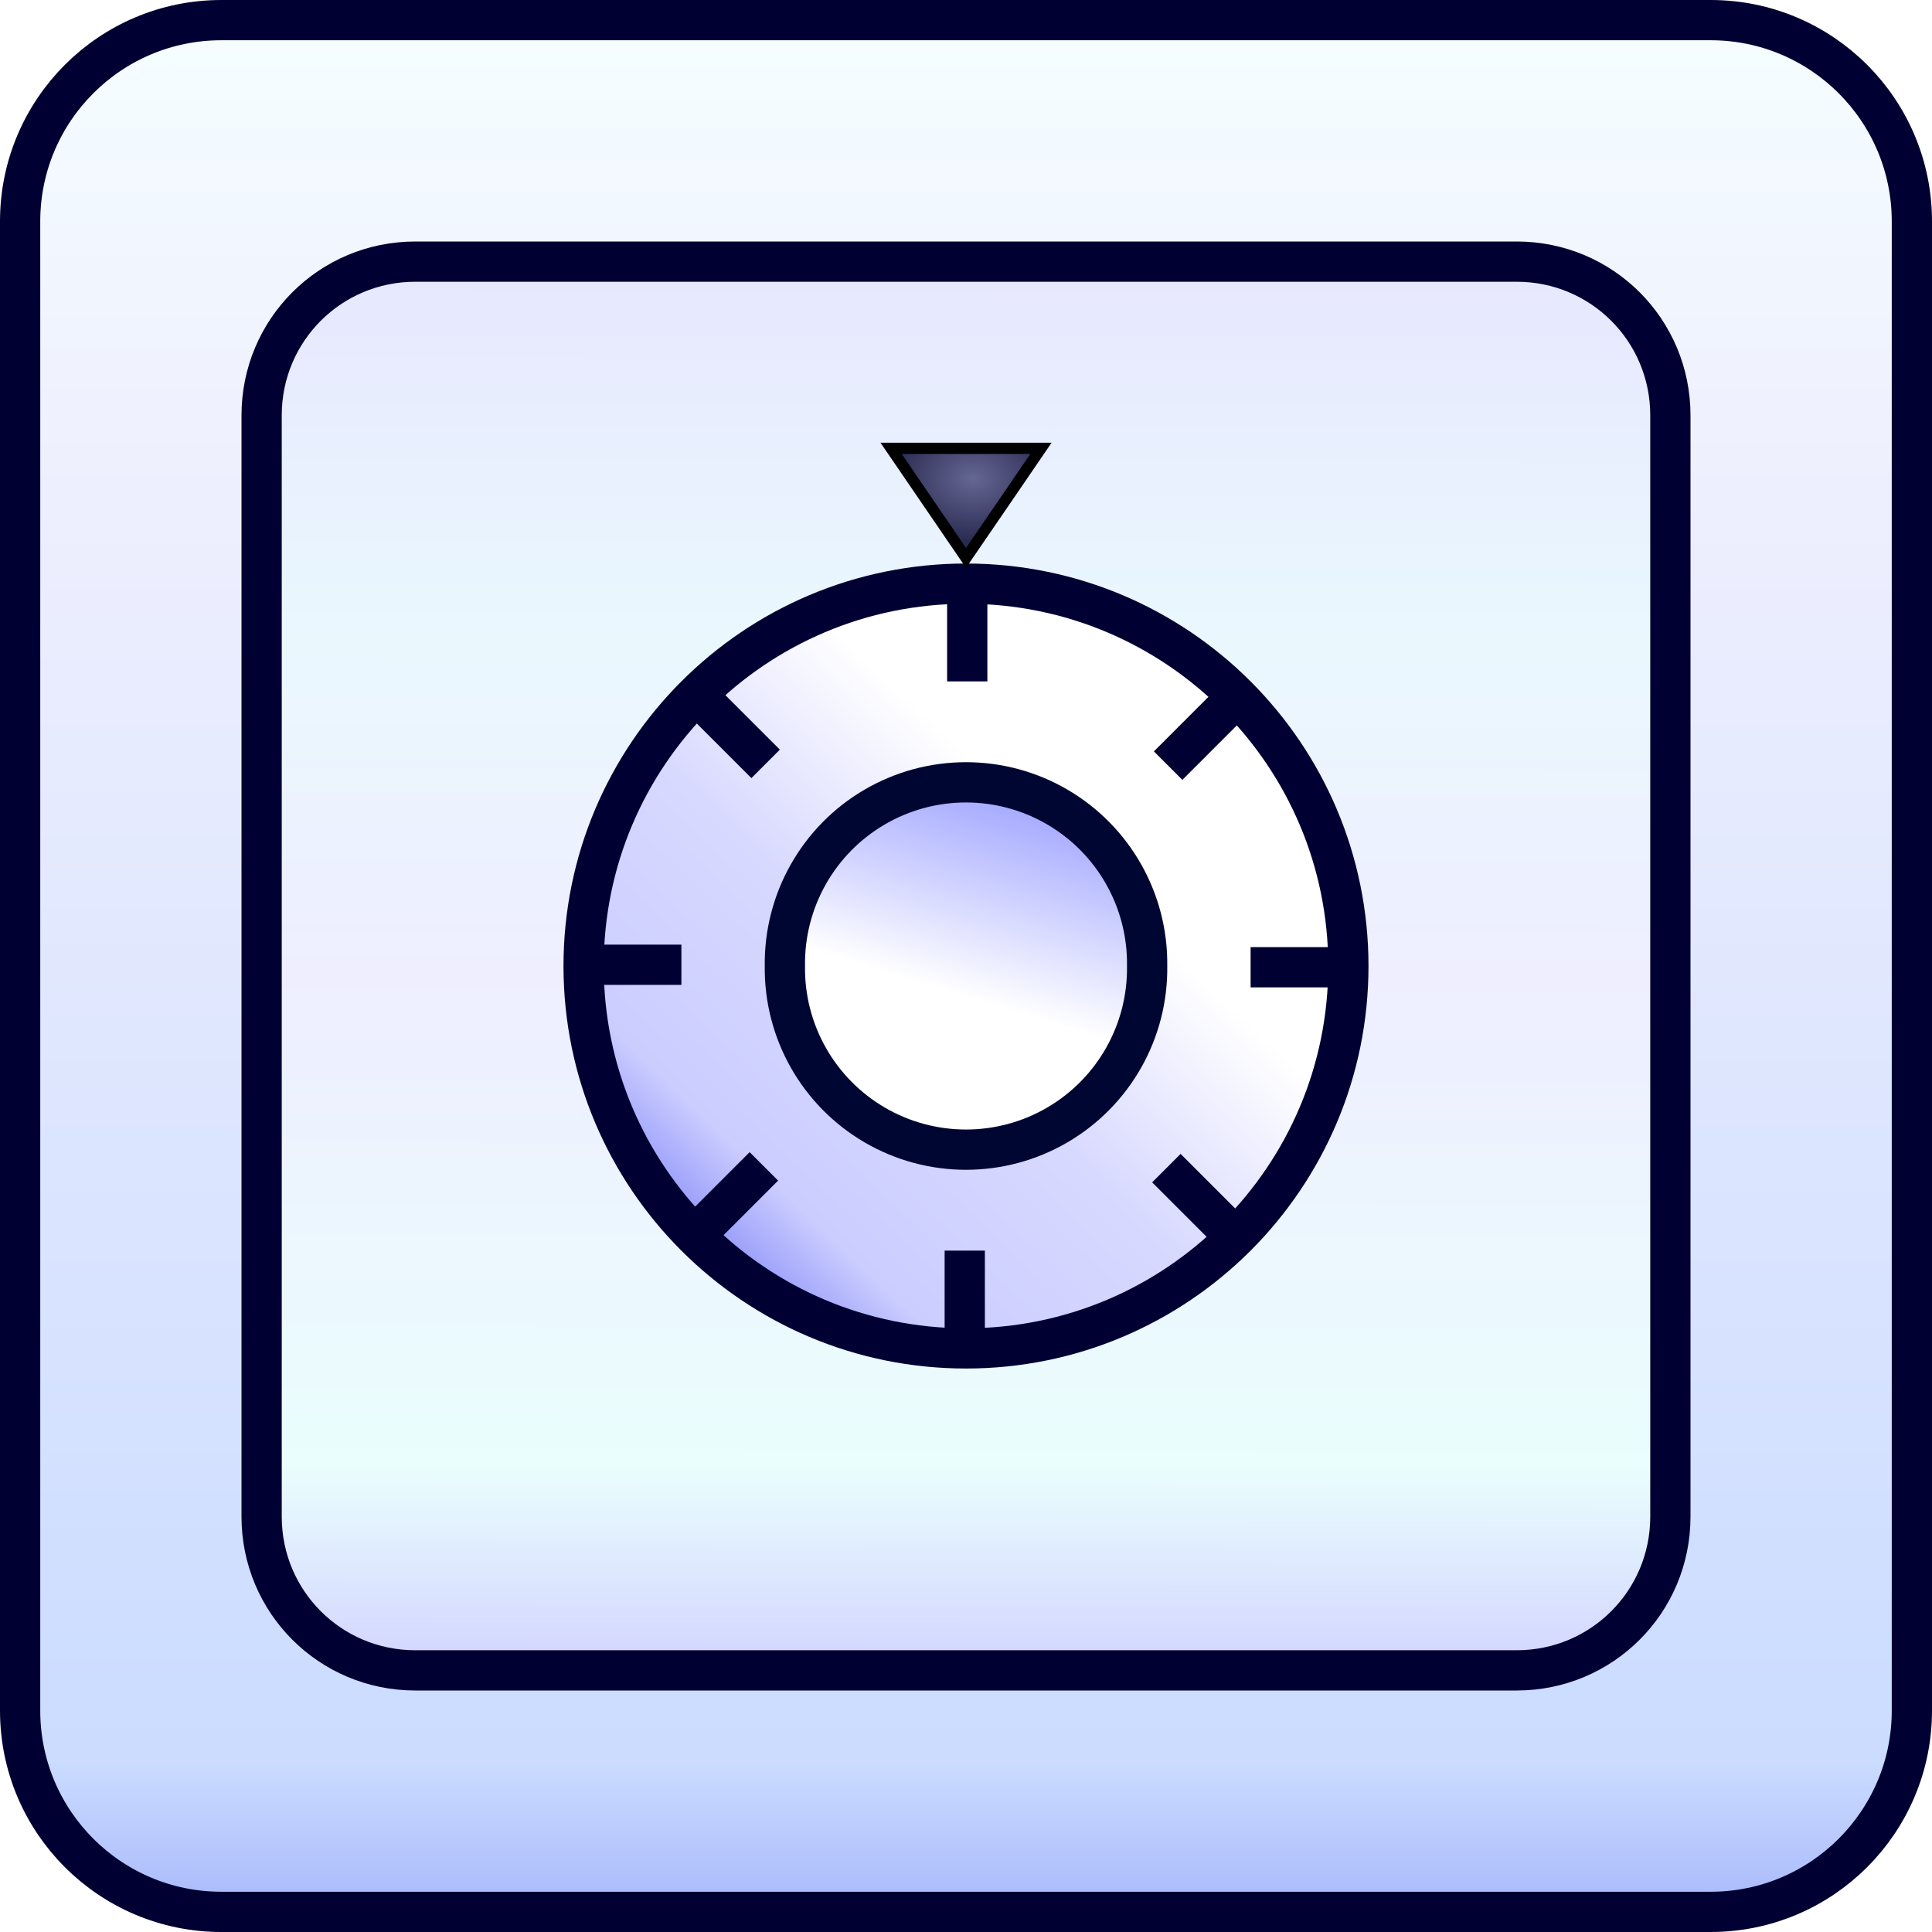
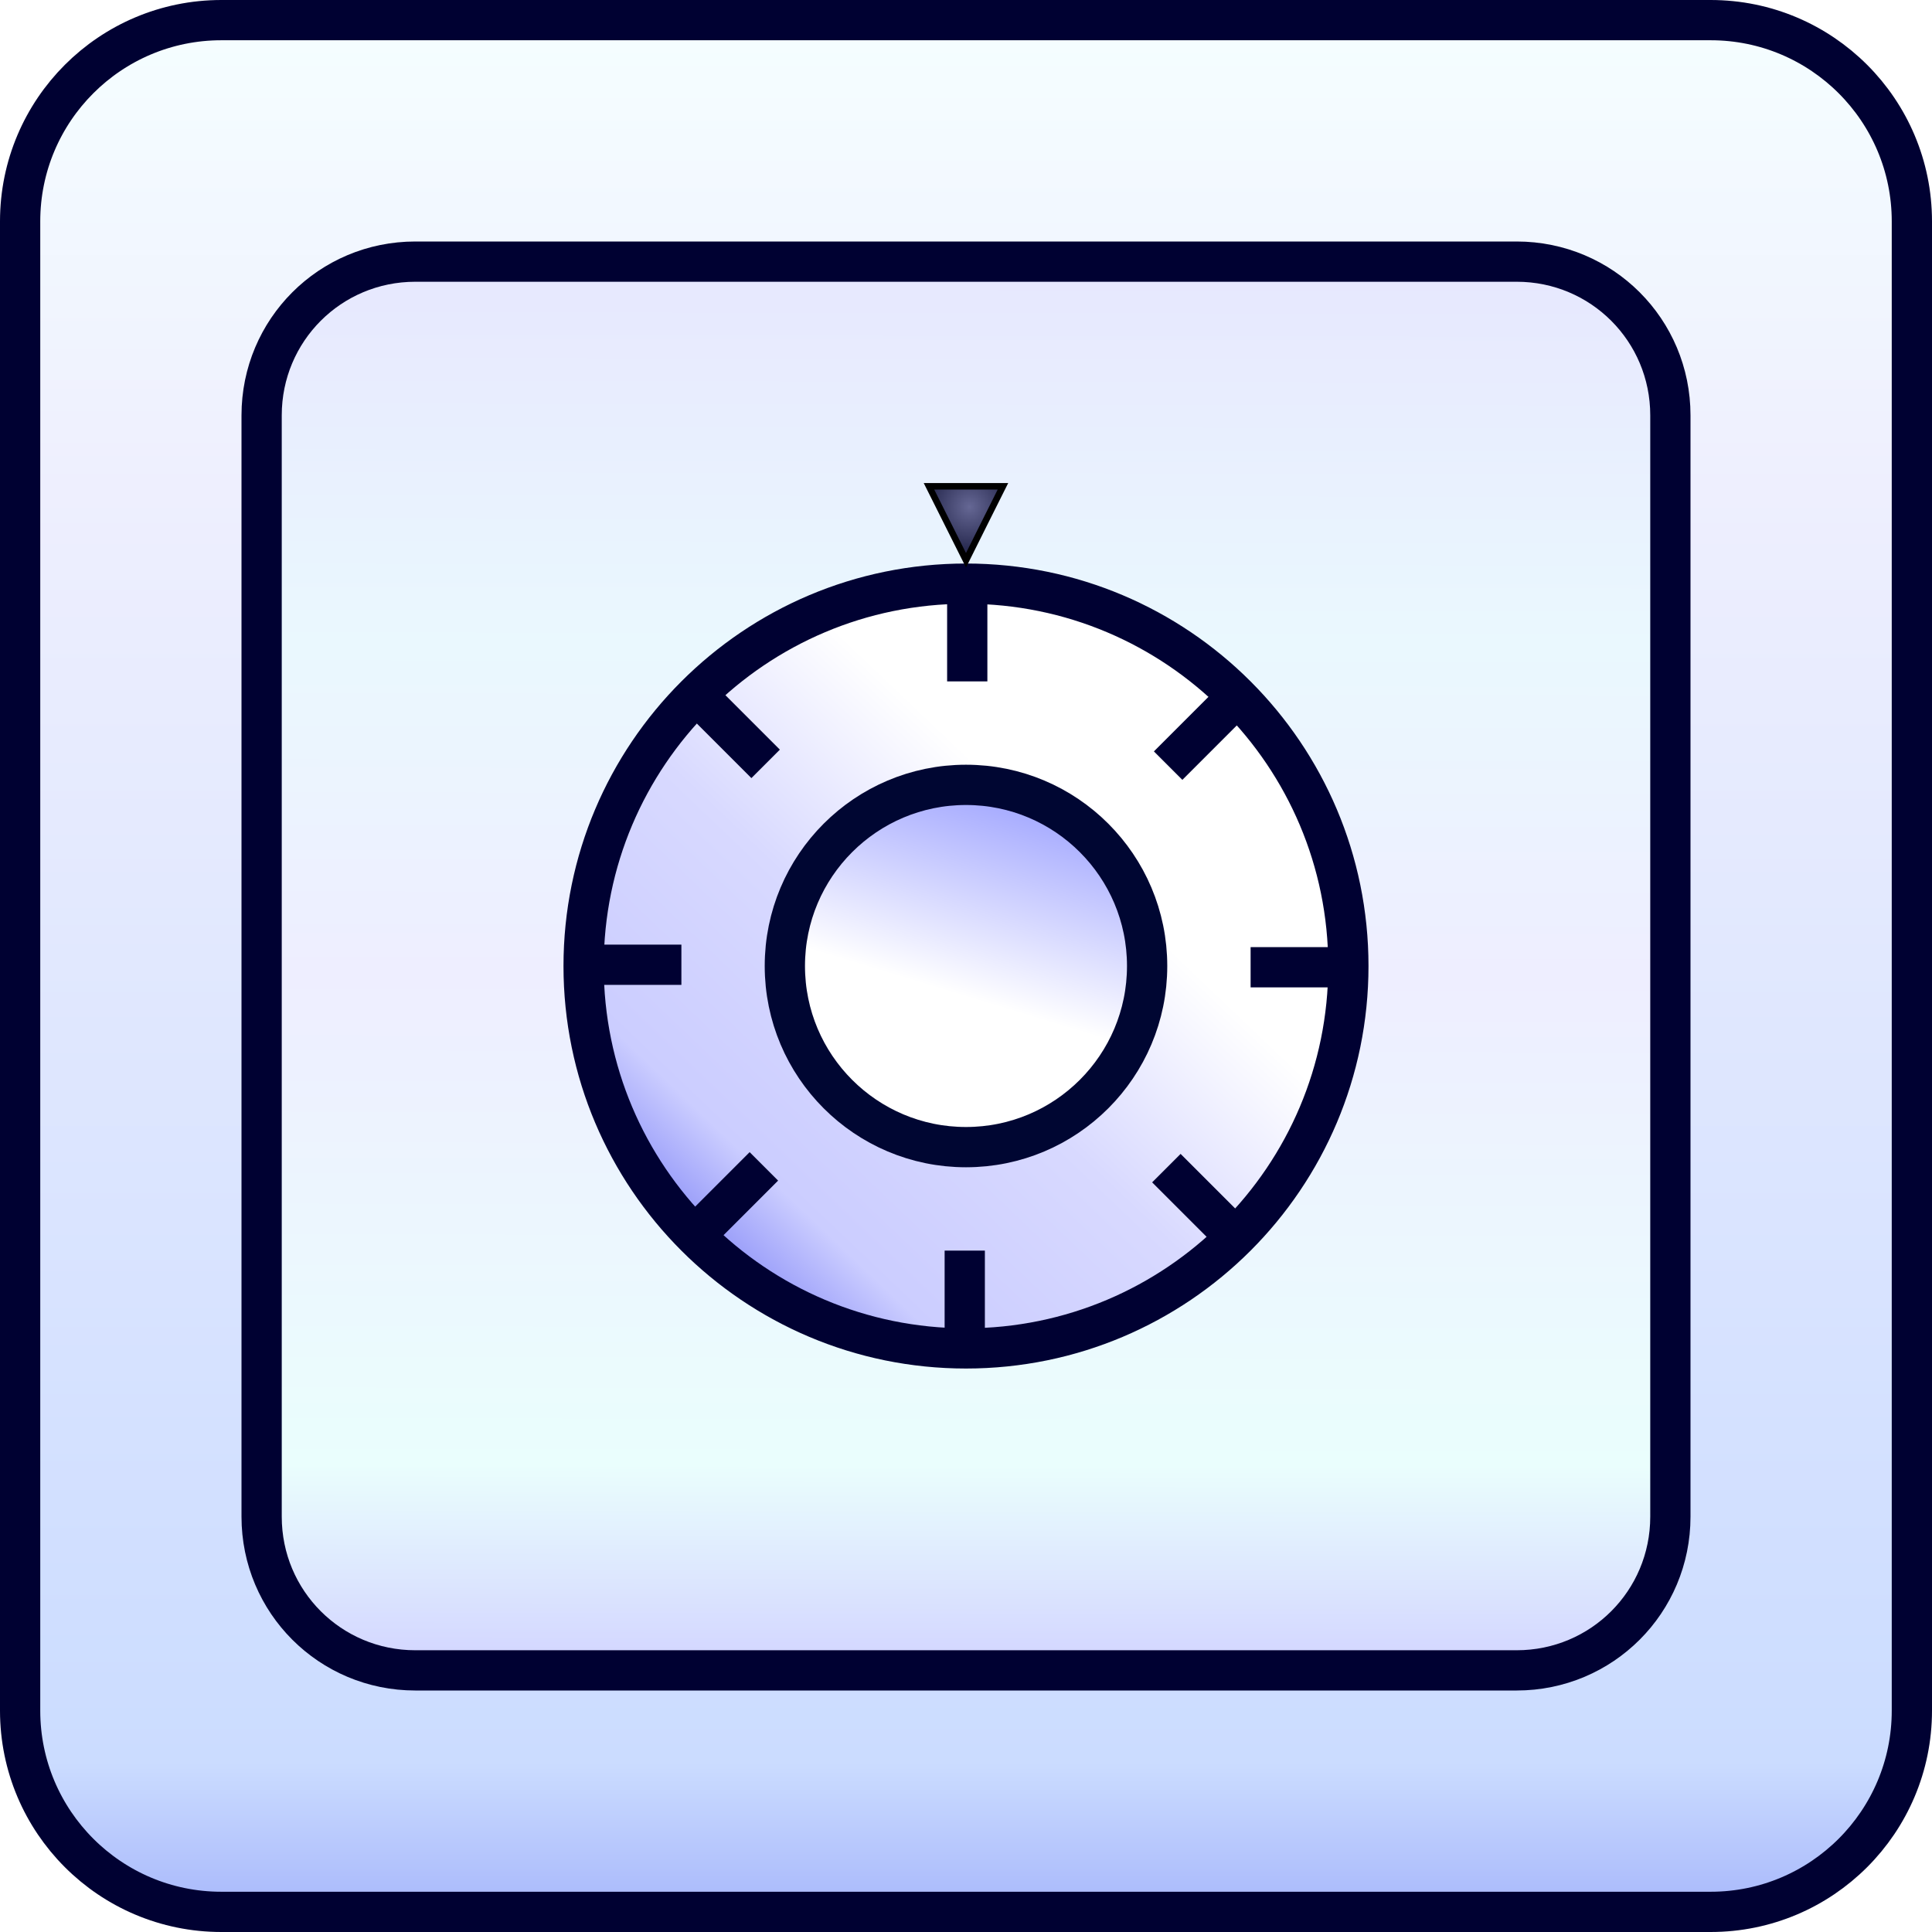
<svg xmlns="http://www.w3.org/2000/svg" xmlns:ns1="http://www.openswatchbook.org/uri/2009/osb" xmlns:xlink="http://www.w3.org/1999/xlink" width="48" height="48" id="svg2991" version="1.1">
  <defs id="defs2993">
    <linearGradient id="linearGradient5675">
      <stop style="stop-color:#0019a1;stop-opacity:1;" offset="0" id="stop5677" />
      <stop id="stop5683" offset="0.04" style="stop-color:#9fa4ff;stop-opacity:1;" />
      <stop style="stop-color:#ffffff;stop-opacity:1;" offset="1" id="stop5679" />
    </linearGradient>
    <linearGradient id="linearGradient5655">
      <stop id="stop5673" offset="0" style="stop-color:#6167f3;stop-opacity:1;" />
      <stop id="stop5663" offset="0.277" style="stop-color:#cbcdff;stop-opacity:1;" />
      <stop style="stop-color:#d8d9ff;stop-opacity:1;" offset="0.65" id="stop5665" />
      <stop style="stop-color:#ffffff;stop-opacity:1;" offset="1" id="stop5659" />
    </linearGradient>
    <linearGradient id="linearGradient5384">
      <stop style="stop-color:#656794;stop-opacity:1;" offset="0" id="stop5386" />
      <stop id="stop5392" offset="1" style="stop-color:#292b51;stop-opacity:1;" />
    </linearGradient>
    <linearGradient id="linearGradient5338">
      <stop style="stop-color:#e7e8fe;stop-opacity:1;" offset="0" id="stop5340" />
      <stop id="stop5653" offset="0.265" style="stop-color:#eaf8fe;stop-opacity:1;" />
      <stop id="stop5350" offset="0.504" style="stop-color:#eeeeff;stop-opacity:1;" />
      <stop id="stop5346" offset="0.859" style="stop-color:#eafefd;stop-opacity:1;" />
      <stop style="stop-color:#d3d6ff;stop-opacity:1;" offset="1" id="stop5342" />
    </linearGradient>
    <linearGradient id="linearGradient5312">
      <stop style="stop-color:#a7b7fb;stop-opacity:1;" offset="0" id="stop5314" />
      <stop id="stop5352" offset="0.081" style="stop-color:#cbdcff;stop-opacity:1;" />
      <stop id="stop5320" offset="0.752" style="stop-color:#eeeffe;stop-opacity:1;" />
      <stop style="stop-color:#f5feff;stop-opacity:1;" offset="1" id="stop5316" />
    </linearGradient>
    <linearGradient id="linearGradient5302" ns1:paint="solid">
      <stop style="stop-color:#000000;stop-opacity:1;" offset="0" id="stop5304" />
    </linearGradient>
    <filter color-interpolation-filters="sRGB" height="1" width="1" y="0" x="0" id="gradient">
      <feImage id="feImage5560" result="z" xlink:href="#symbolz" />
      <feComponentTransfer id="feComponentTransfer5562" result="invz" in="z">
        <feFuncR id="feFuncR5564" exponent="-1" amplitude="0.01" type="gamma" />
      </feComponentTransfer>
      <feImage id="feImage5566" result="x" xlink:href="#symbolx" />
      <feComposite id="feComposite5568" k4="0.5" k2="-35.211" k1="70.423" operator="arithmetic" result="pf" in2="x" in="invz" k3="0" />
      <feComposite id="feComposite5570" k4="0.5" k2="-0.568" k1="1.136" operator="arithmetic" result="zpf" in2="pf" in="z" k3="0" />
      <feComposite id="feComposite5572" k4="0.625" k3="-1.25" k2="1" operator="arithmetic" result="r" in2="zpf" in="x" k1="0" />
      <feComposite id="feComposite5574" k4="0.5" k2="-35.211" k1="70.423" operator="arithmetic" result="c" in2="r" in="invz" k3="0" />
      <feComposite id="feComposite5576" k4="-0.5" k3="1" k2="1" operator="arithmetic" result="pf" in2="c" in="pf" k1="0" />
      <feComposite id="feComposite5578" k4="0.5" k2="-0.71" k1="1.42" operator="arithmetic" result="zpf" in2="pf" in="z" k3="0" />
      <feComposite id="feComposite5580" k4="0.5" k3="-1" k2="1" operator="arithmetic" result="r" in2="zpf" in="x" k1="0" />
      <feComposite id="feComposite5582" k4="0.5" k2="-35.211" k1="70.423" operator="arithmetic" result="c" in2="r" in="invz" k3="0" />
      <feComposite id="feComposite5584" k4="-0.5" k3="1" k2="1" operator="arithmetic" result="pf" in2="c" in="pf" k1="0" />
      <feColorMatrix id="feColorMatrix5586" values="0.98 0 0 0 0.01  0 0 0 0 1  0 0 0 0 0  0 0 0 1 0" type="matrix" result="f" in="pf" />
      <feImage id="feImage5588" result="xoffset" xlink:href="#symbolxoffset" />
      <feComposite id="feComposite5590" k3="0.5" k2="0.5" operator="arithmetic" result="fp" in2="xoffset" in="f" k1="0" k4="0" />
      <feImage id="feImage5592" result="stops" xlink:href="#symbolstops" />
      <feDisplacementMap id="feDisplacementMap5594" yChannelSelector="G" xChannelSelector="R" scale="300" in2="fp" in="stops" />
    </filter>
    <g id="symbolxoffset">
      <linearGradient id="gradientxoffset">
        <stop id="stop5553" stop-color="#F00" offset="0" />
        <stop id="stop5555" stop-color="#000" offset="1" />
      </linearGradient>
      <rect id="rect5557" height="150" width="150" x="0" y="0" style="fill:url(#gradientxoffset)" />
    </g>
    <g id="symbolstops">
      <linearGradient x2="0.99" x1="0.01" id="gradientstops">
        <stop id="stop5541" stop-color="#f00" offset="0" />
        <stop id="stop5543" stop-color="#0f0" offset="0.33" />
        <stop id="stop5545" stop-color="#00f" offset="0.67" />
        <stop id="stop5547" stop-opacity="0" stop-color="#000" offset="1" />
      </linearGradient>
      <rect id="rect5549" height="150" width="150" x="0" y="0" style="fill:url(#gradientstops)" />
    </g>
    <g id="symbolx">
      <linearGradient id="gradientx">
        <stop id="stop5533" stop-color="#000" offset="0" />
        <stop id="stop5535" stop-color="#F00" offset="1" />
      </linearGradient>
      <rect id="rect5537" height="150" width="150" x="0" y="0" style="fill:url(#gradientx)" />
    </g>
    <g id="symbolz">
      <radialGradient r="0.71" id="gradientz">
        <stop id="stop5523" stop-color="rgb(1%,0%,0%)" offset="0" />
        <stop id="stop5525" stop-color="rgb(1%,0%,0%)" offset="0.01" />
        <stop id="stop5527" stop-color="#f00" offset="1" />
      </radialGradient>
      <rect id="rect5529" height="150" width="150" x="0" y="0" style="fill:url(#gradientz)" />
    </g>
-     <radialGradient xlink:href="#linearGradient5384" id="radialGradient3827" gradientUnits="userSpaceOnUse" gradientTransform="matrix(0.8270606,0,0,0.6150053,1.342811,468.6933)" cx="27.611" cy="11.71" fx="27.611" fy="11.71" r="2.525" />
+     <radialGradient xlink:href="#linearGradient5384" id="radialGradient3827" gradientUnits="userSpaceOnUse" gradientTransform="matrix(0.4086655,0,0,0.4155536,12.80468,471.7253)" cx="27.611" cy="11.71" fx="27.611" fy="11.71" r="2.525" />
    <linearGradient xlink:href="#linearGradient5675" id="linearGradient3829" gradientUnits="userSpaceOnUse" x1="31.317" y1="25.657" x2="29.491" y2="31.648" />
    <linearGradient xlink:href="#linearGradient5655" id="linearGradient3831" gradientUnits="userSpaceOnUse" x1="24.67" y1="42.603" x2="37.268" y2="29.376" />
    <linearGradient xlink:href="#linearGradient5338" id="linearGradient3833" gradientUnits="userSpaceOnUse" gradientTransform="matrix(0.6853168,0,0,0.6853168,2.06986,466.0699)" x1="32.214" y1="7.085" x2="32.14" y2="57.151" />
    <linearGradient xlink:href="#linearGradient5312" id="linearGradient3835" gradientUnits="userSpaceOnUse" gradientTransform="matrix(0.7458501,0,0,0.7458501,0.1327974,464.1328)" spreadMethod="pad" x1="32.118" y1="63.646" x2="32.118" y2="0.472" />
  </defs>
  <g id="layer1" transform="translate(0,-464)">
    <rect style="fill:url(#linearGradient3835);fill-opacity:1;fill-rule:nonzero;stroke:#000132;stroke-width:1;stroke-linecap:butt;stroke-linejoin:miter;stroke-miterlimit:4;stroke-opacity:1;stroke-dasharray:none" id="rect3003" width="47" height="47" x="0.5" y="464.5" ry="5" rx="5" />
    <path id="rect3789" style="fill:url(#linearGradient3833);fill-opacity:1;stroke:#000132;stroke-width:1;stroke-miterlimit:4;stroke-opacity:1;stroke-dasharray:none" d="m 10.318,470.5 27.364,0 c 2.115,0 3.818,1.703 3.818,3.818 l 0,27.364 c 0,2.115 -1.703,3.818 -3.818,3.818 l -27.364,0 c -2.115,0 -3.818,-1.703 -3.818,-3.818 l 0,-27.364 c 0,-2.115 1.703,-3.818 3.818,-3.818 z" />
-     <path style="fill:url(#linearGradient3831);fill-opacity:1;stroke:#000132;stroke-width:1.199;stroke-miterlimit:4;stroke-opacity:1;stroke-dasharray:none" id="path3836" d="m 45.934,33.122 a 11.395,11.395 0 1 1 -22.79,0 11.395,11.395 0 1 1 22.79,0 z" transform="matrix(0.8337132,0,0,0.8337132,-4.795865,460.3864)" />
-     <path style="fill:url(#linearGradient3829);fill-opacity:1;stroke:#000632;stroke-width:1.142;stroke-miterlimit:4;stroke-opacity:1;stroke-dasharray:none" id="path3838" d="m 34.598,30.76 a 5.137,5.137 0 1 1 -10.273,0 5.137,5.137 0 1 1 10.273,0 z" transform="matrix(0.8760564,0,0,0.8760564,-1.80972,461.0524)" />
-     <path id="path3856" style="fill:url(#radialGradient3827);fill-opacity:1;stroke:#000000;stroke-width:0.279;stroke-miterlimit:4;stroke-opacity:1;stroke-dasharray:none" d="m 24,477.861 -0.93,-1.361 -0.93,-1.361 1.861,0 1.861,0 -0.93,1.361 z" />
+     <path style="fill:url(#linearGradient3831);fill-opacity:1;stroke:#000132;stroke-width:1.199;stroke-miterlimit:4;stroke-opacity:1;stroke-dasharray:none" id="path3836" d="m 45.934,33.122 c 0,6.293 -5.102,11.395 -11.395,11.395 -6.293,0 -11.395,-5.102 -11.395,-11.395 0,-6.293 5.102,-11.395 11.395,-11.395 6.293,0 11.395,5.102 11.395,11.395 z" transform="matrix(0.8337132,0,0,0.8337132,-4.795865,460.3864)" />
+     <path style="fill:url(#linearGradient3829);fill-opacity:1;stroke:#000632;stroke-width:1.142;stroke-miterlimit:4;stroke-opacity:1;stroke-dasharray:none" id="path3838" d="m 34.598,30.76 c 0,2.837 -2.3,5.137 -5.137,5.137 -2.837,0 -5.137,-2.3 -5.137,-5.137 0,-2.837 2.3,-5.137 5.137,-5.137 2.837,0 5.137,2.3 5.137,5.137 z" transform="matrix(0.8760564,0,0,0.8760564,-1.80972,461.0524)" />
+     <path id="path3856" style="fill:url(#radialGradient3827);fill-opacity:1;stroke:#000000;stroke-width:0.161;stroke-miterlimit:4;stroke-opacity:1;stroke-dasharray:none" d="m 24,477.92 -0.46,-0.919 -0.46,-0.919 0.919,0 0.919,0 -0.46,0.919 z" />
    <rect style="fill:#000132;fill-opacity:1;fill-rule:nonzero;stroke:none" id="rect3855" width="1" height="2" x="23.531" y="-480.929" transform="scale(1,-1)" />
    <use x="0" y="0" xlink:href="#rect3855" transform="matrix(0.7071068,0.7071068,-0.7071068,0.7071068,352.0976,125.9613)" id="use3079" width="512" height="512" />
    <use x="0" y="0" xlink:href="#rect3855" transform="matrix(0,1,-1,0,512,464)" id="use3081" width="512" height="512" />
    <use x="0" y="0" xlink:href="#rect3855" transform="matrix(-0.7071068,0.7071068,-0.7071068,-0.7071068,386.0387,816.0975)" id="use3083" width="512" height="512" />
    <use x="0" y="0" xlink:href="#rect3855" transform="matrix(-1,0,0,-1,48.00001,976)" id="use3085" width="512" height="512" />
    <use x="0" y="0" xlink:href="#rect3855" transform="matrix(-0.7071068,-0.7071068,0.7071068,-0.7071068,-304.0975,850.0387)" id="use3087" width="512" height="512" />
    <use x="0" y="0" xlink:href="#rect3855" transform="matrix(0,-1,1,0,-464,512)" id="use3089" width="512" height="512" />
    <use x="0" y="0" xlink:href="#rect3855" transform="matrix(0.7071068,-0.7071068,0.7071068,0.7071068,-338.0387,159.9025)" id="use3091" width="512" height="512" />
  </g>
</svg>
